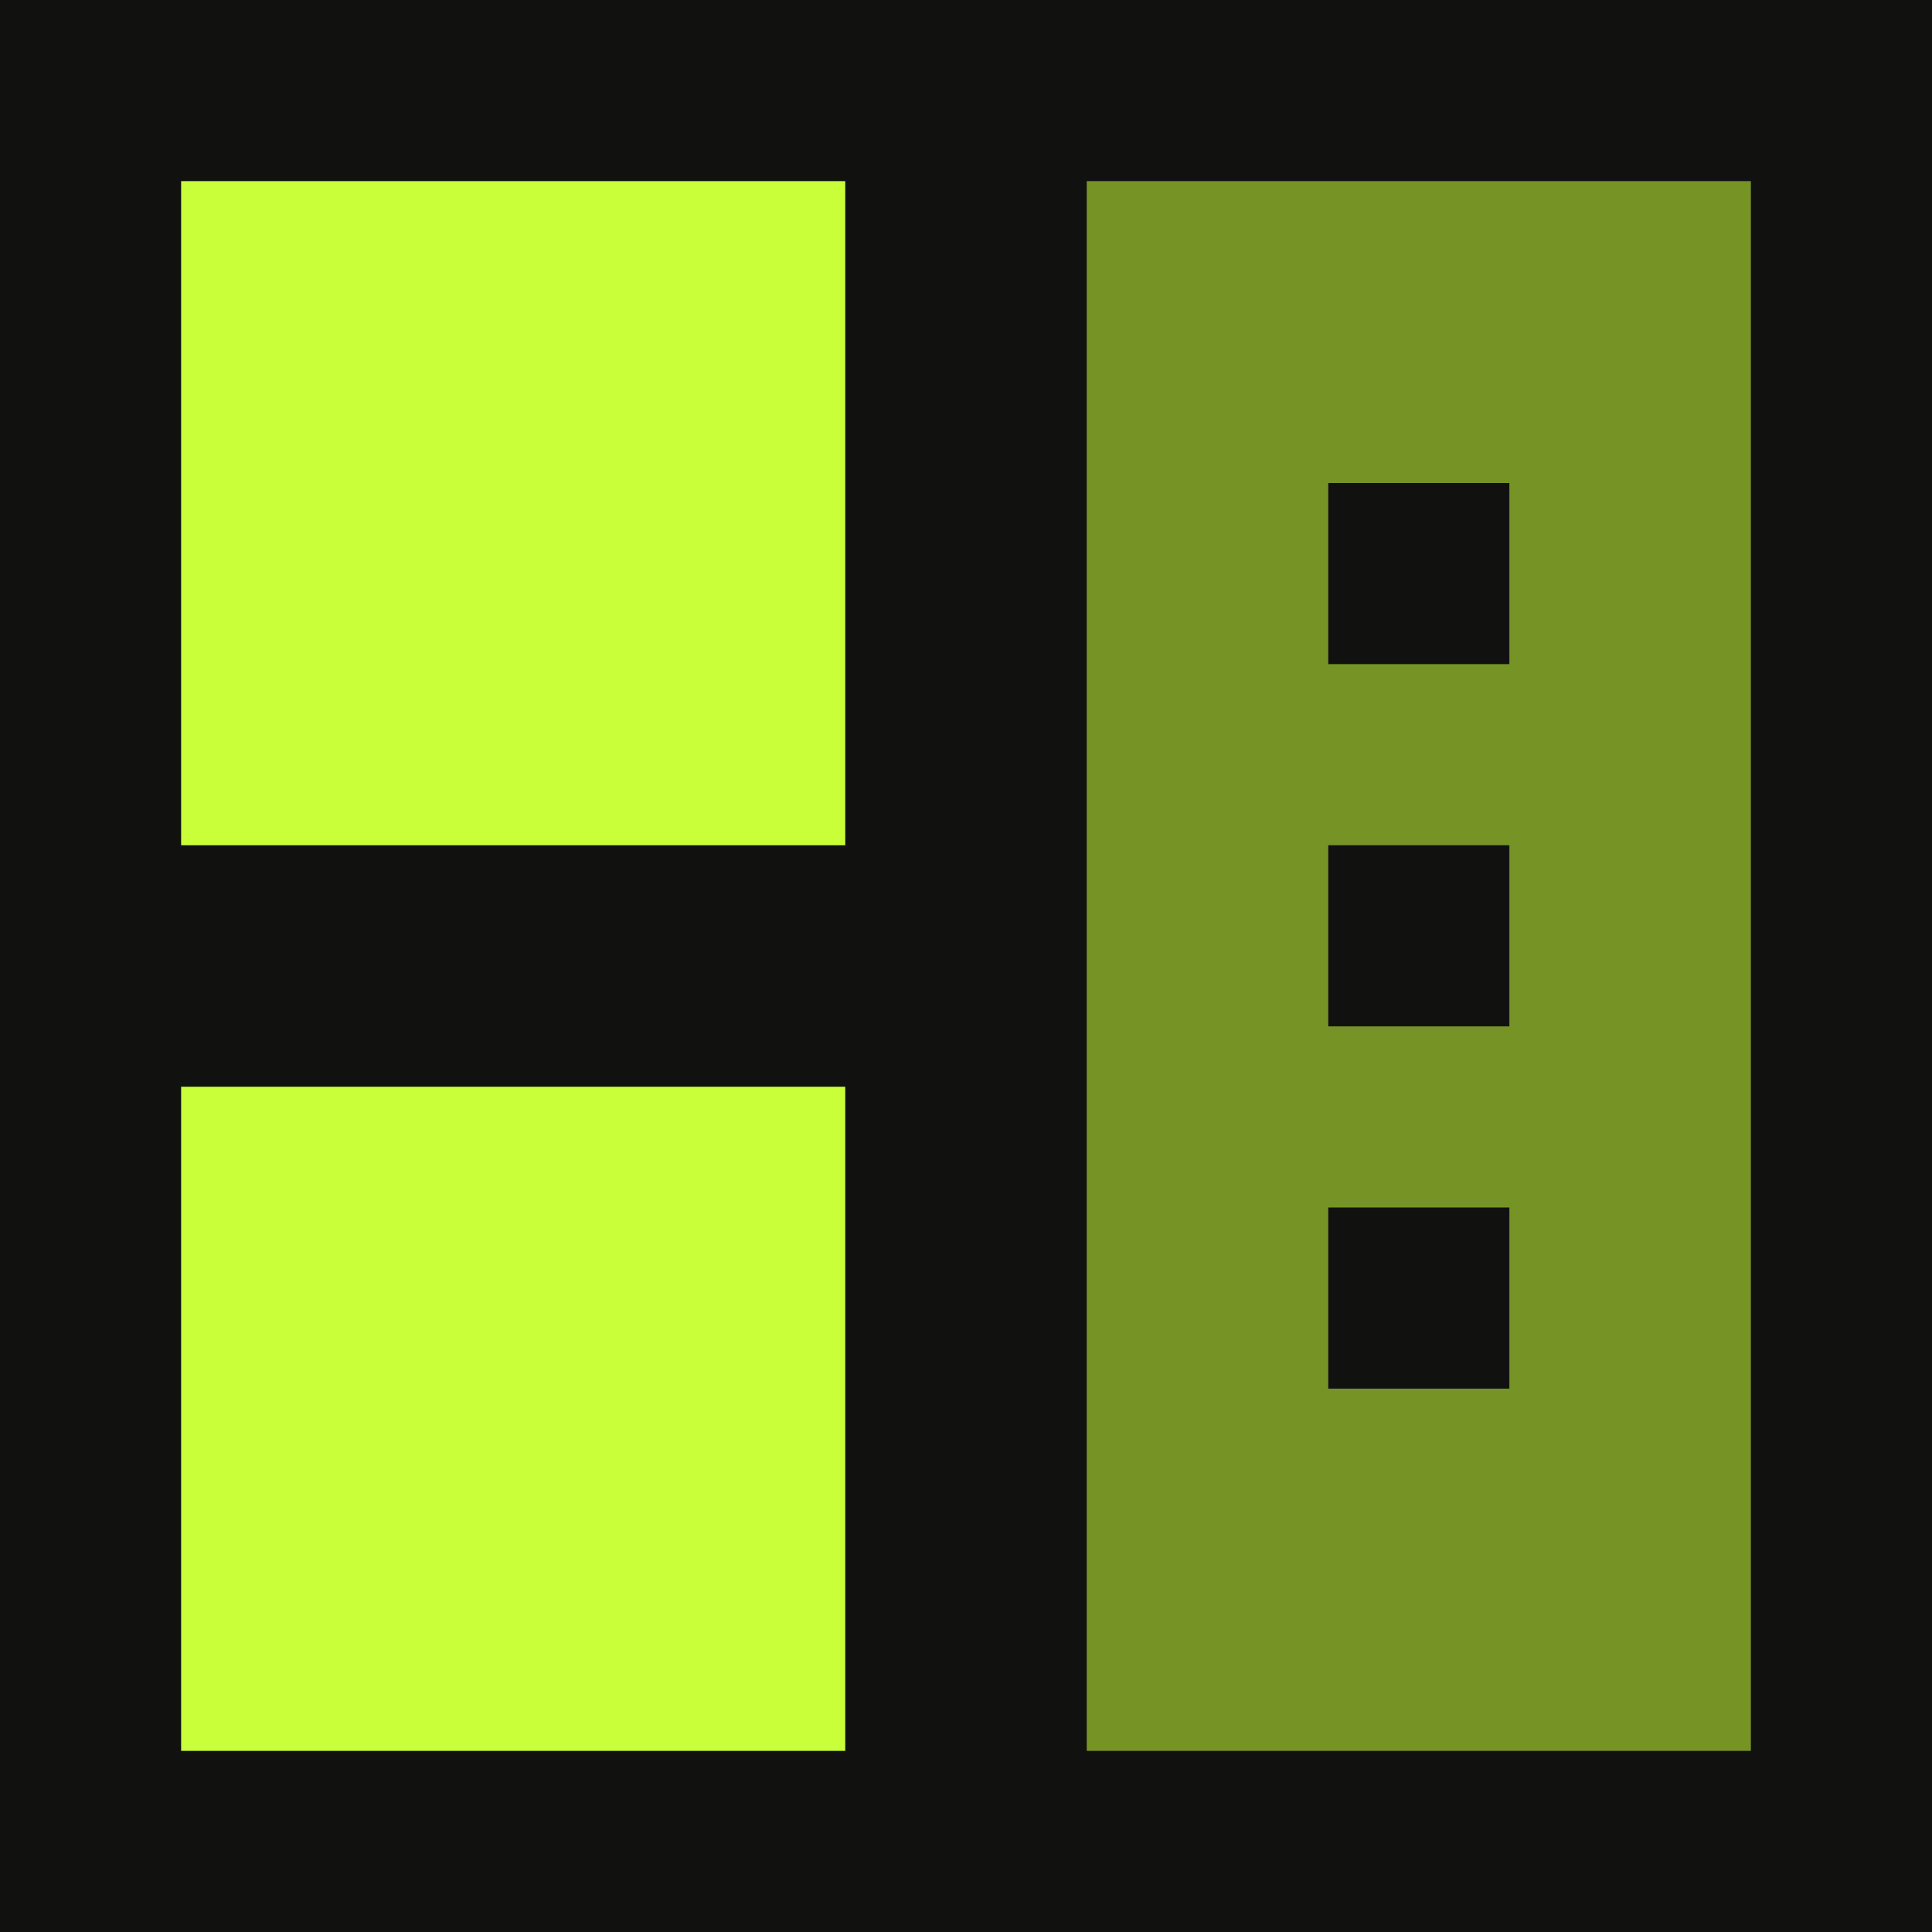
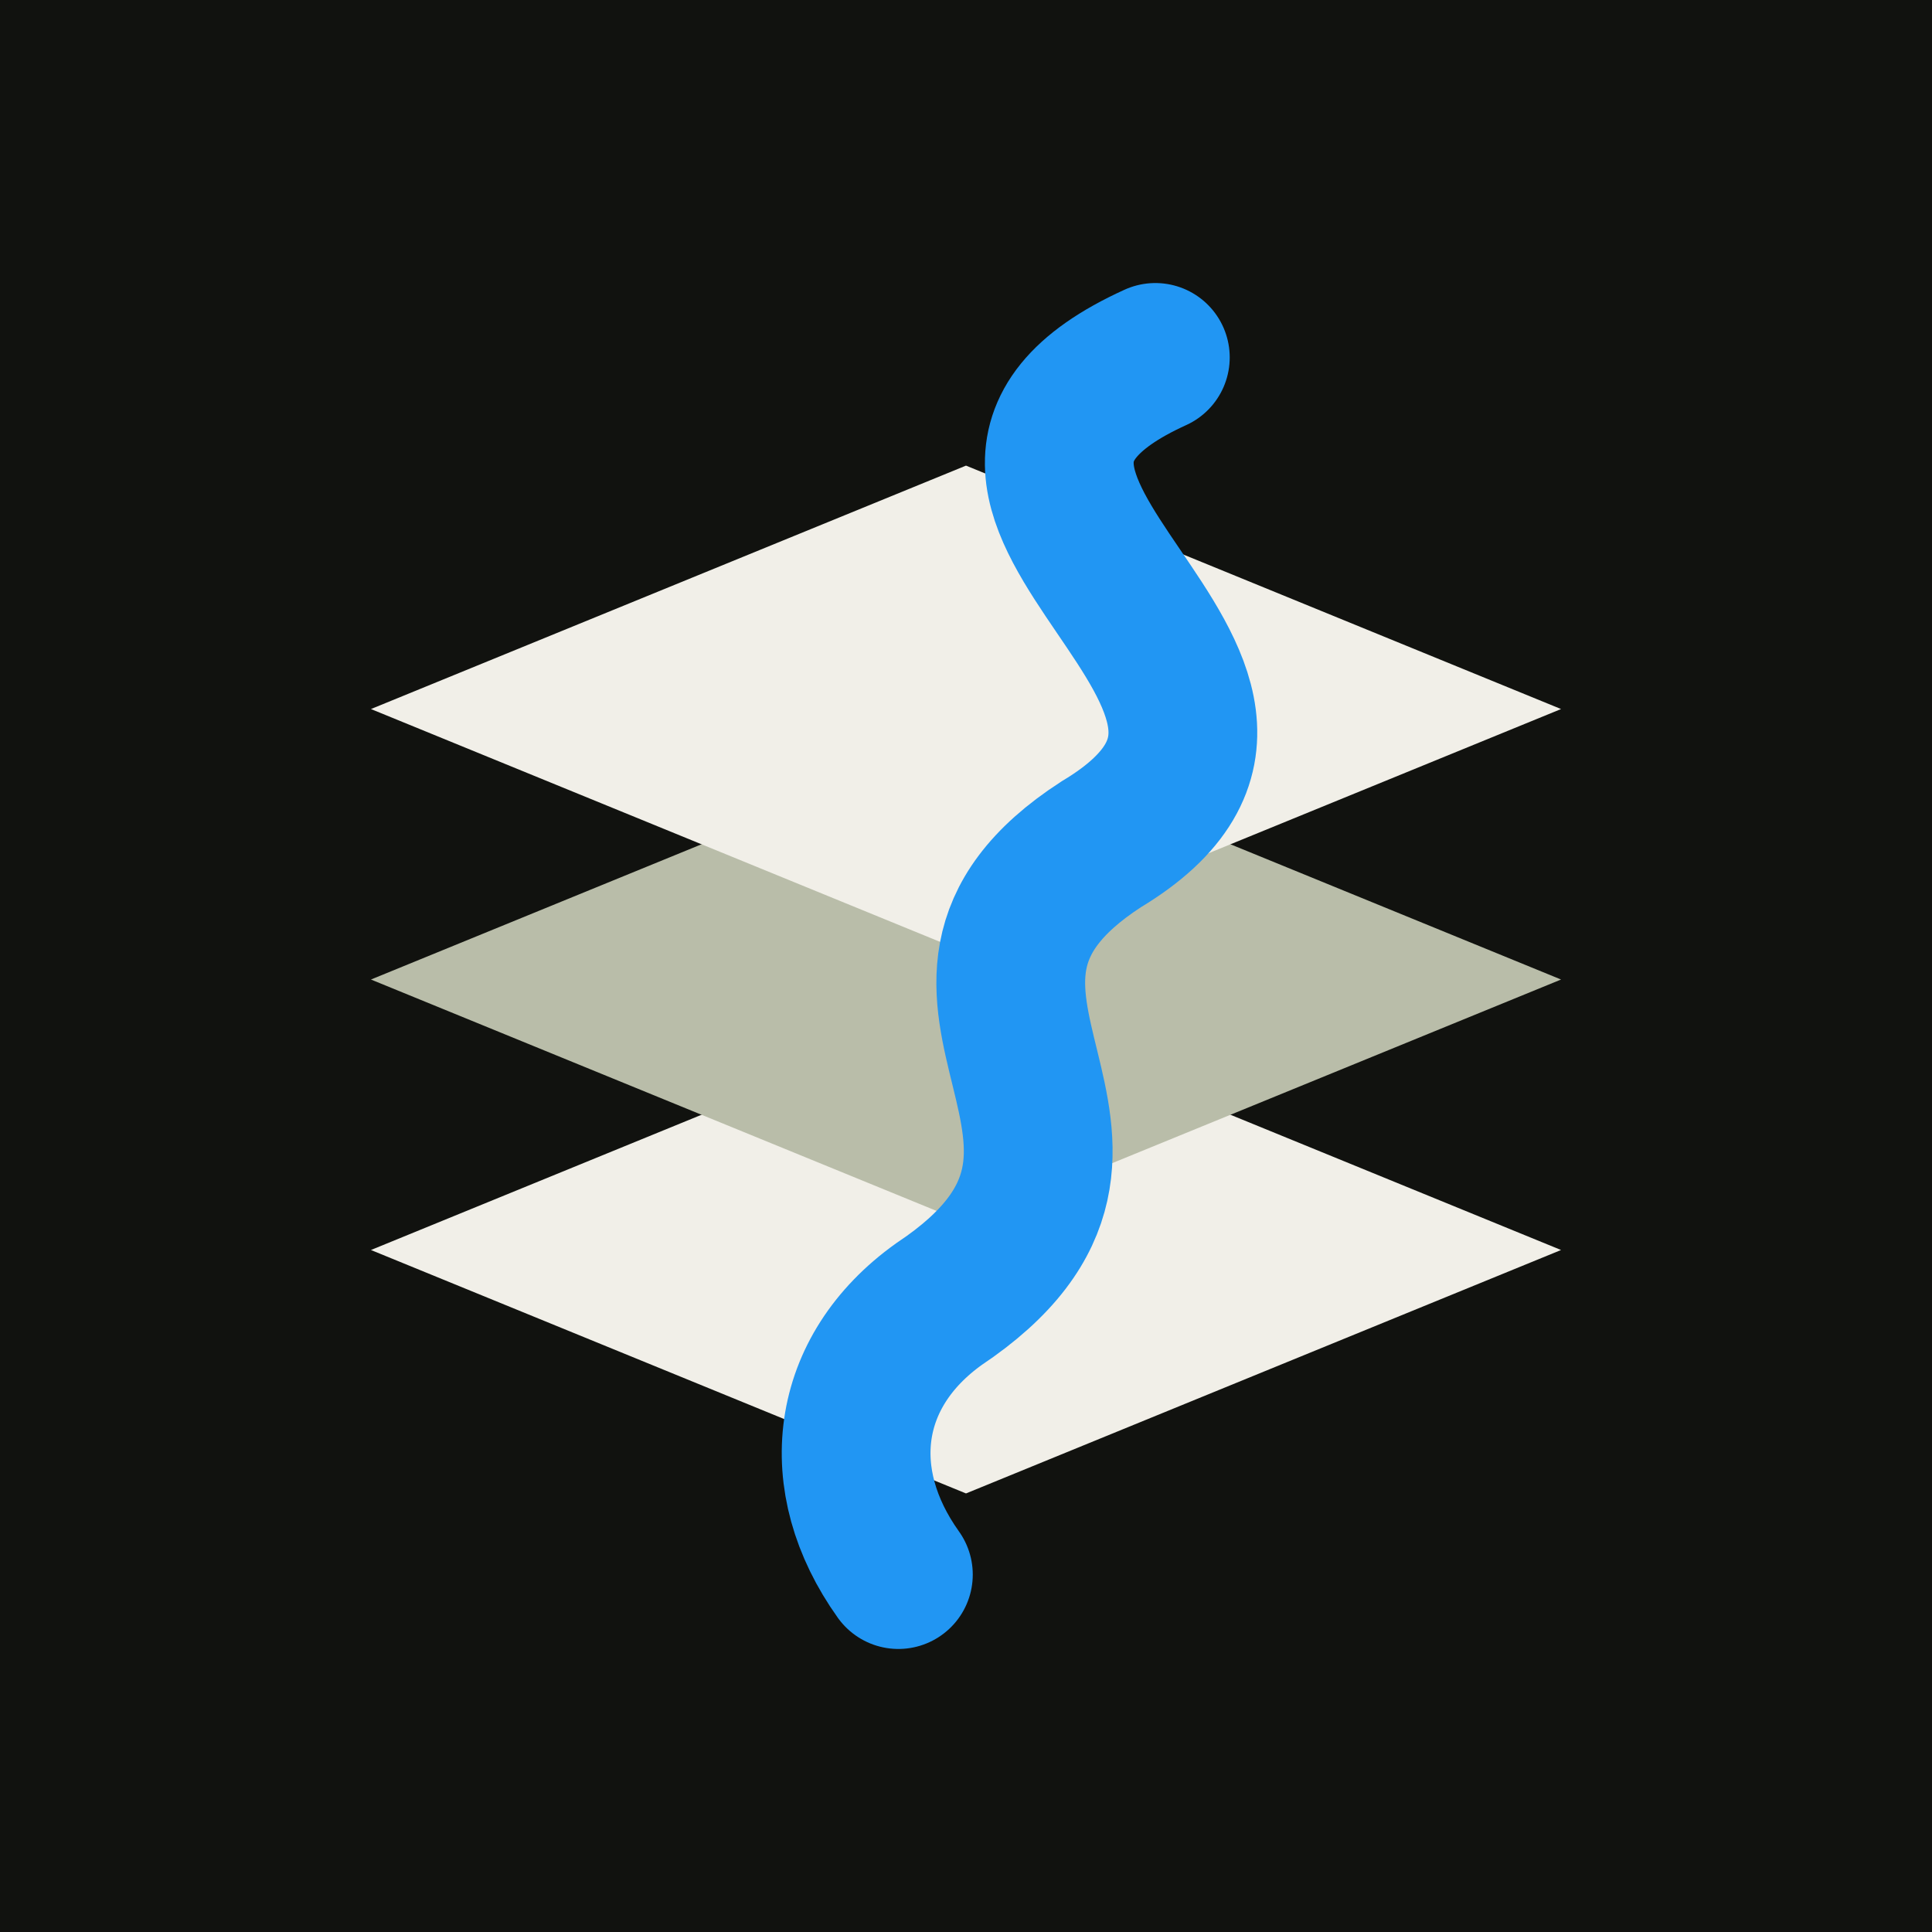
- <svg xmlns="http://www.w3.org/2000/svg" viewBox="0 0 32 32" width="32" height="32">
-   <rect width="32" height="32" fill="#11120f" />
-   <rect x="3" y="3" width="11" height="11" fill="#c9ff38" />
-   <rect x="3" y="18" width="11" height="11" fill="#c9ff38" />
-   <rect x="18" y="3" width="11" height="26" fill="#c9ff38" opacity="0.55" />
-   <rect x="22" y="8" width="3" height="3" fill="#11120f" />
-   <rect x="22" y="14" width="3" height="3" fill="#11120f" />
-   <rect x="22" y="20" width="3" height="3" fill="#11120f" />
+ <svg xmlns="http://www.w3.org/2000/svg" viewBox="0 0 100 100">
+   <rect width="100" height="100" fill="#11120f" />
+   <g transform="translate(15 15) scale(0.7)">
+     <path d="M6 71 L50 89 L94 71 L50 53 Z" fill="#f1efe8" />
+     <path d="M6 51 L50 69 L94 51 L50 33 Z" fill="#b9bda9" />
+     <path d="M6 31 L50 49 L94 31 L50 13 Z" fill="#f1efe8" />
+     <path d="M64 5 C42 15 80 29 60 41 C43 52 66 63 48 75 C41 80 40 88 45 95" fill="none" stroke="#2196f3" stroke-width="11" stroke-linecap="round" />
+   </g>
</svg>
